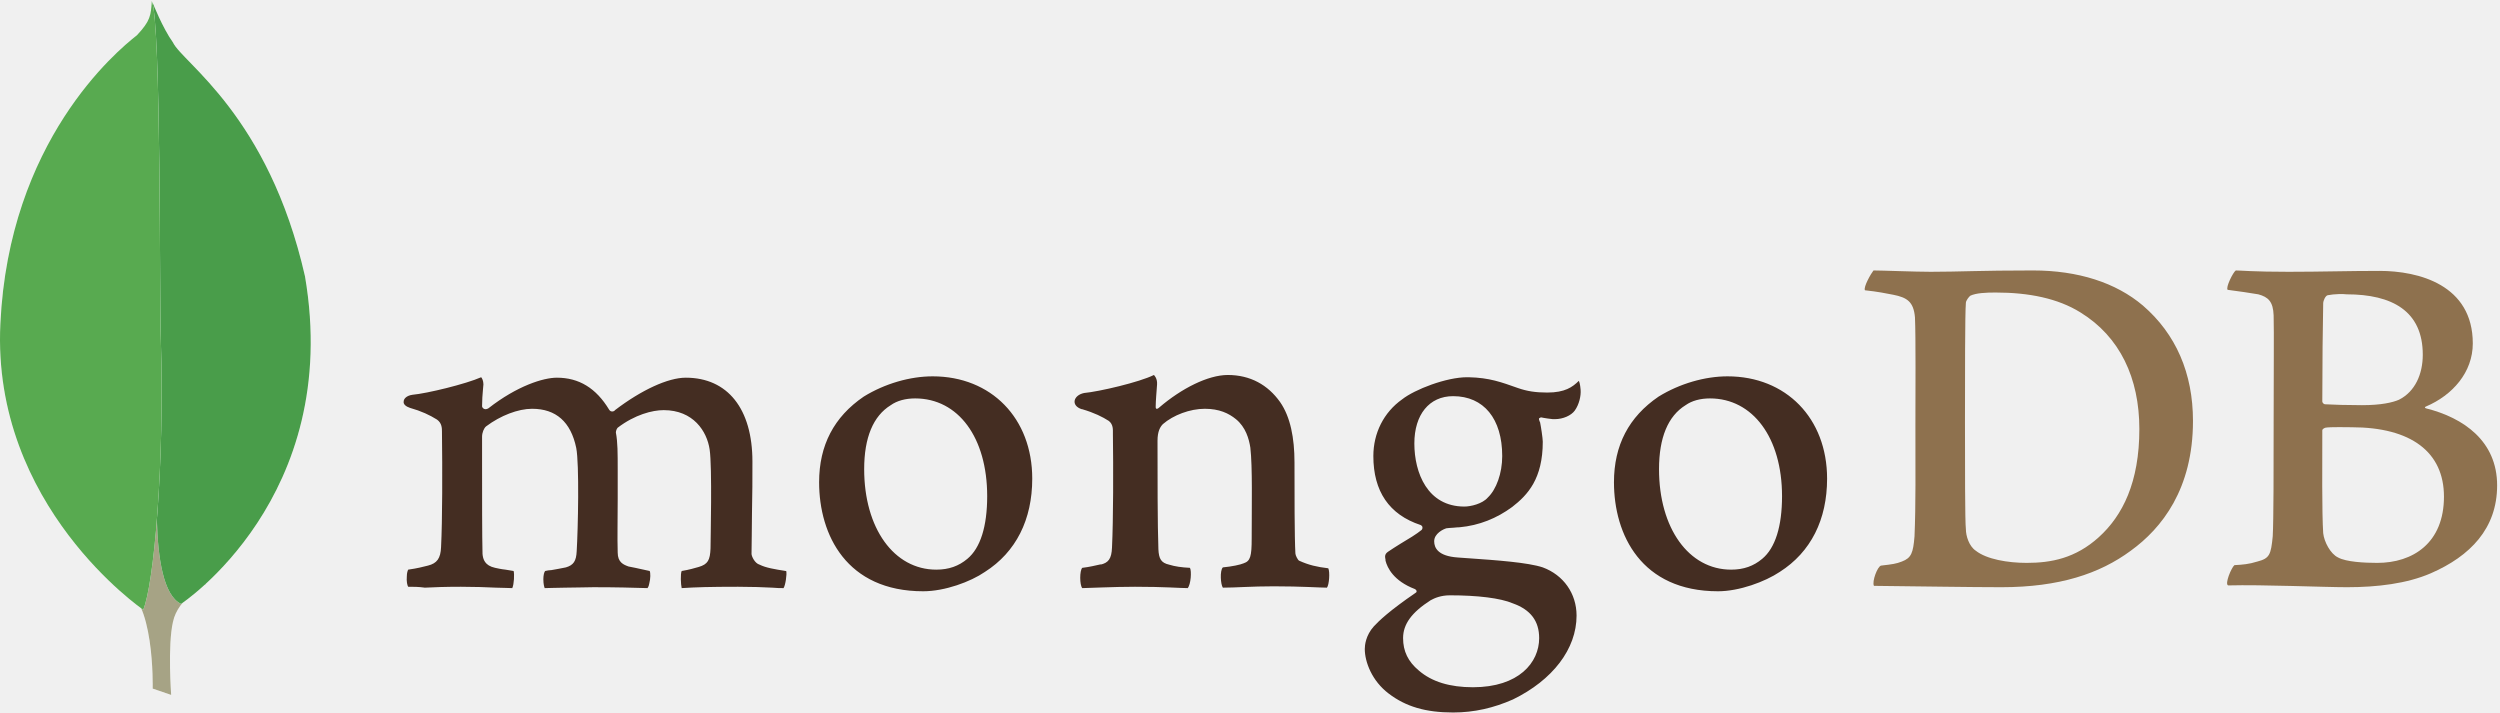
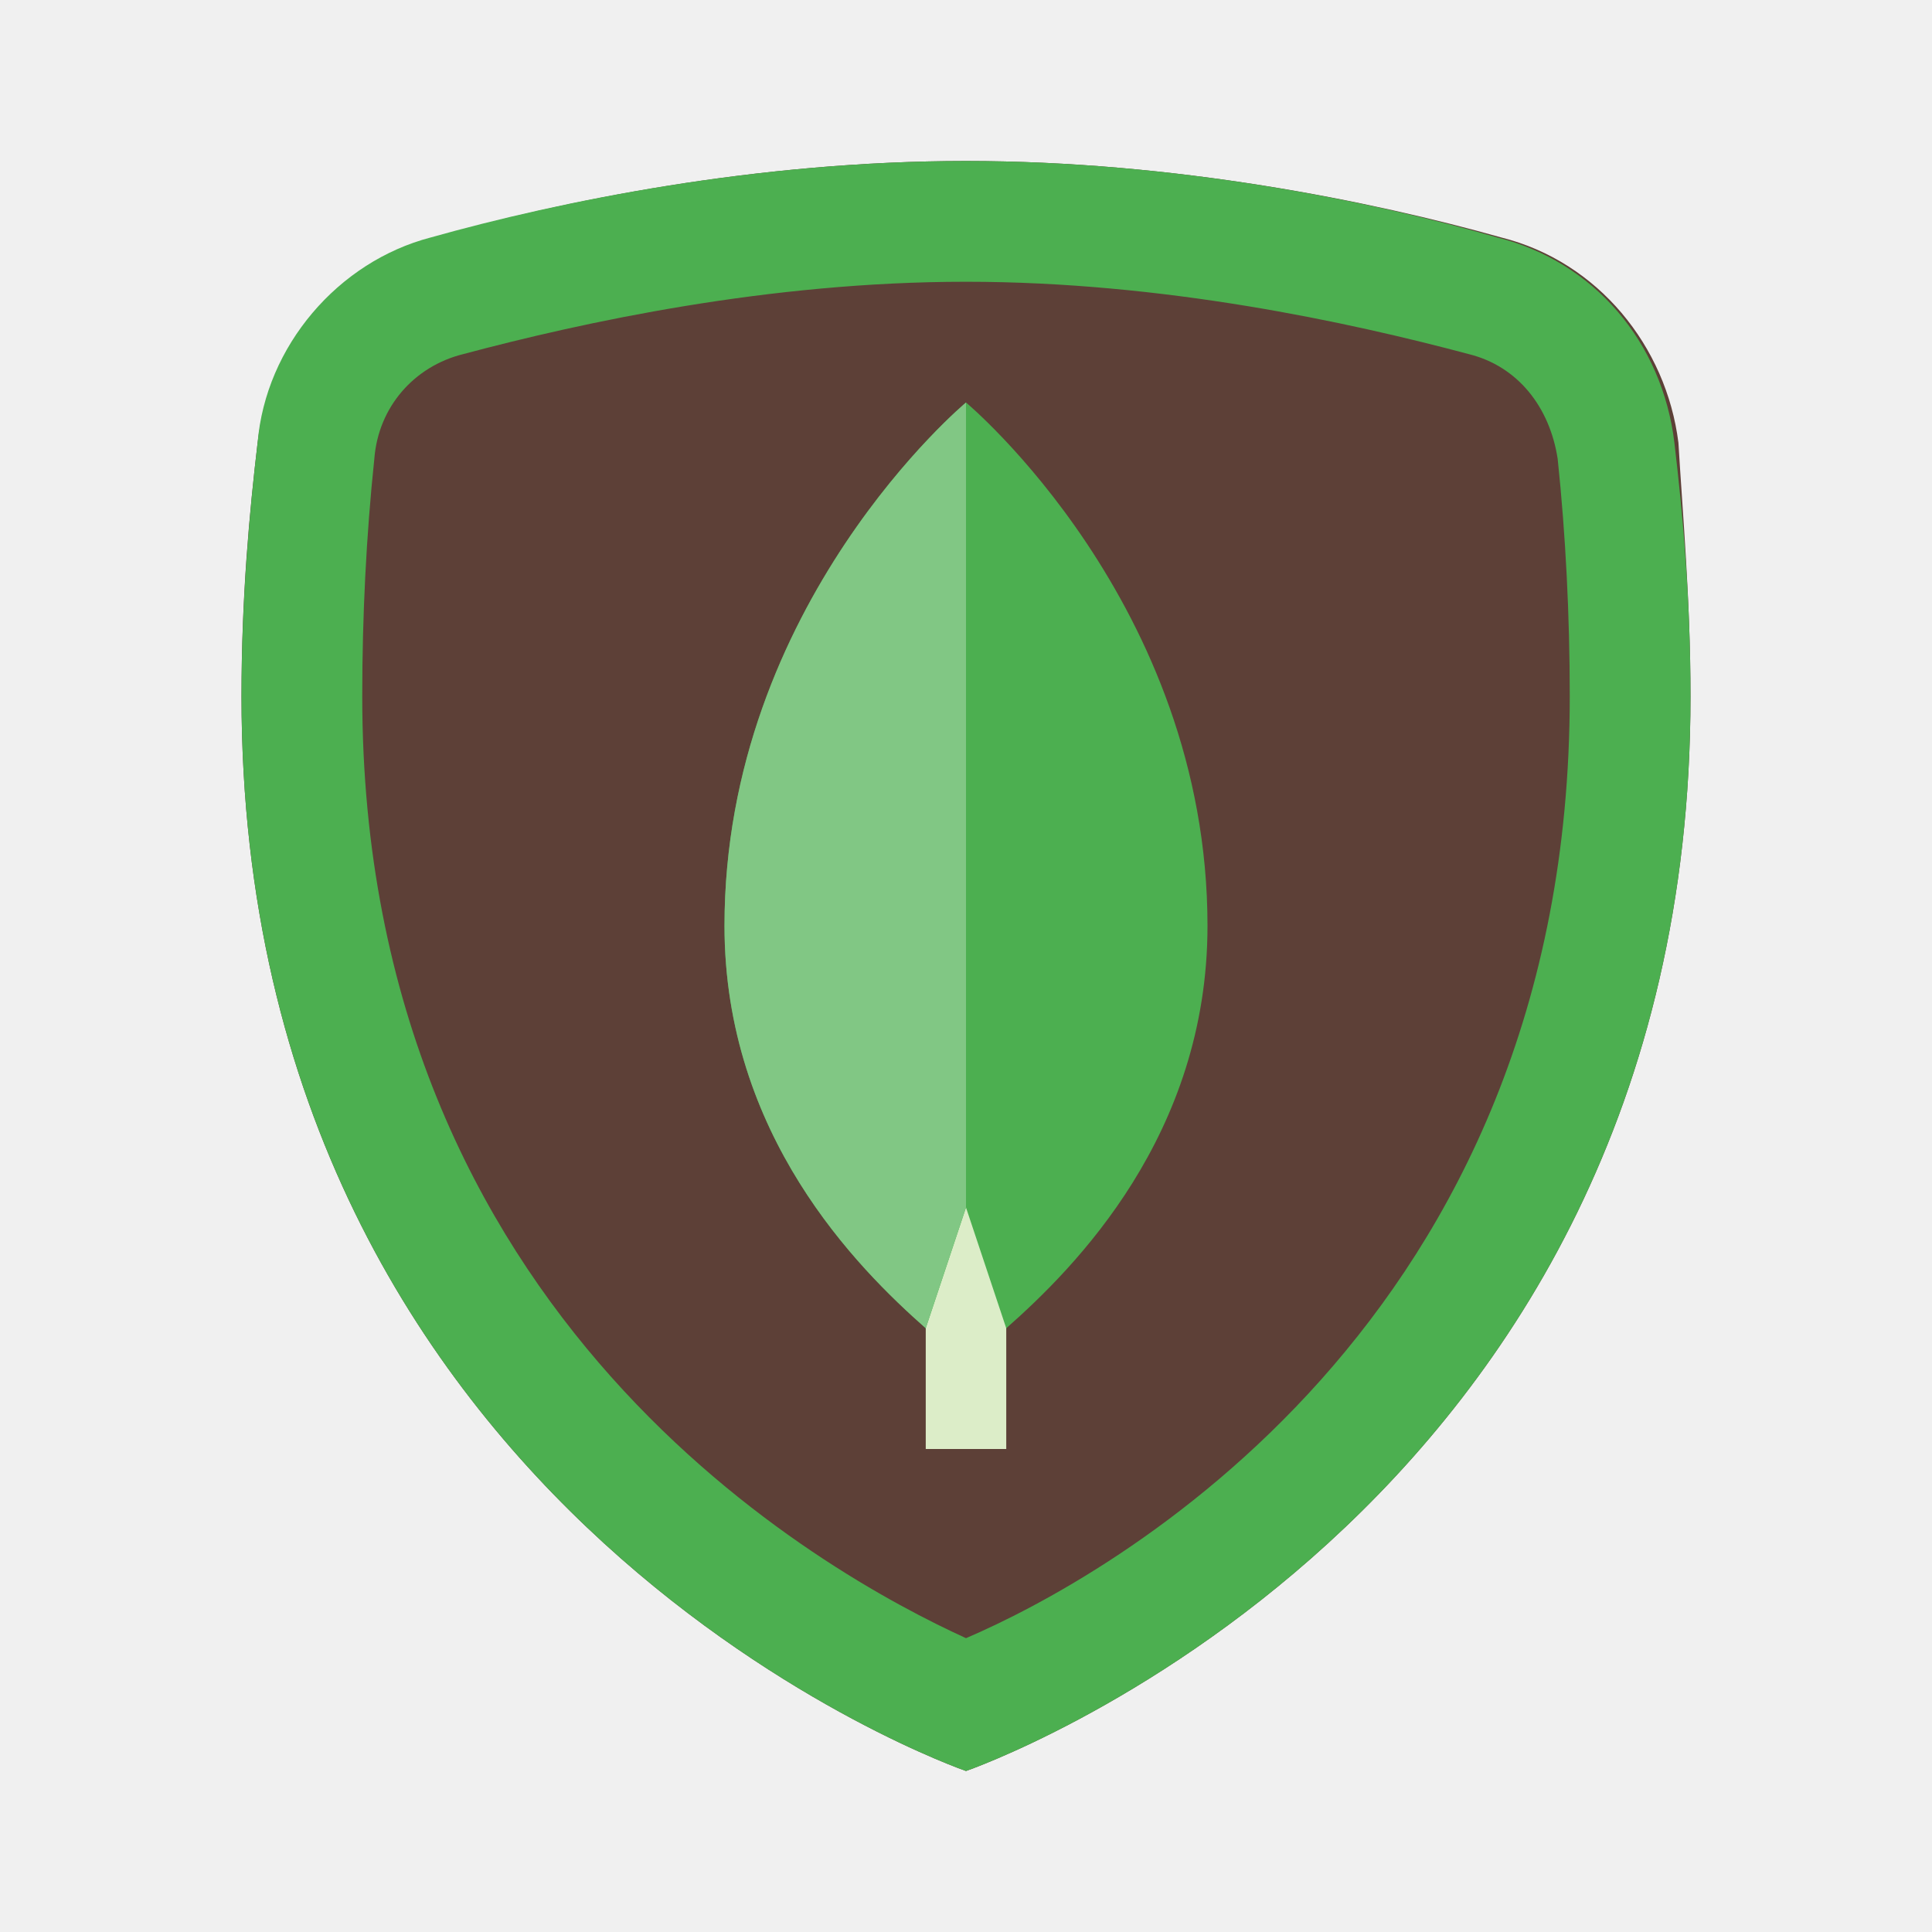
- <svg xmlns="http://www.w3.org/2000/svg" width="512px" height="146px" viewBox="0 0 512 146" version="1.1">
-   <defs />
-   <g stroke="none" stroke-width="1" fill="none" fill-rule="evenodd">
-     <g>
-       <path d="M476.713,60.463 C476.252,60.555 475.791,61.57 475.791,62.124 C475.699,65.815 475.607,75.597 475.607,82.241 C475.607,82.426 475.883,82.795 476.16,82.795 C477.544,82.887 480.866,82.979 483.727,82.979 C487.695,82.979 490.002,82.426 491.295,81.873 C494.616,80.211 496.185,76.612 496.185,72.644 C496.185,63.693 489.91,60.278 480.589,60.278 C479.943,60.186 478.098,60.186 476.713,60.463 L476.713,60.463 L476.713,60.463 Z M500.523,101.713 C500.523,92.577 493.786,87.501 481.605,87.501 C481.051,87.501 477.175,87.409 476.252,87.593 C475.975,87.686 475.607,87.871 475.607,88.148 C475.607,94.699 475.514,105.128 475.791,109.187 C475.975,110.941 477.268,113.433 478.837,114.171 C480.497,115.094 484.281,115.278 486.865,115.278 C494.155,115.278 500.523,111.218 500.523,101.713 L500.523,101.713 L500.523,101.713 Z M457.889,55.388 C458.811,55.388 461.58,55.664 468.685,55.664 C475.422,55.664 480.774,55.48 487.326,55.48 C495.354,55.48 506.428,58.34 506.428,70.337 C506.428,76.243 502.275,80.95 496.831,83.257 C496.555,83.349 496.555,83.533 496.831,83.625 C504.582,85.564 511.412,90.362 511.412,99.406 C511.412,108.265 505.875,113.894 497.846,117.401 C492.955,119.523 486.865,120.261 480.682,120.261 C475.975,120.261 463.333,119.708 456.32,119.893 C455.582,119.615 456.966,116.293 457.611,115.74 C459.273,115.647 460.564,115.555 462.318,115.001 C464.81,114.356 465.086,113.617 465.455,109.834 C465.64,106.604 465.64,95.16 465.64,87.04 C465.64,75.874 465.733,68.307 465.64,64.616 C465.548,61.755 464.533,60.832 462.503,60.278 C460.934,60.002 458.35,59.632 456.227,59.356 C455.765,58.894 457.334,55.756 457.889,55.388 L457.889,55.388 L457.889,55.388 Z M404.641,112.787 C406.857,114.539 411.194,115.278 415.07,115.278 C420.053,115.278 425.036,114.356 429.835,110.018 C434.726,105.589 438.14,98.76 438.14,87.871 C438.14,77.442 434.172,68.952 426.051,63.97 C421.437,61.108 415.531,59.909 408.702,59.909 C406.672,59.909 404.734,60.002 403.535,60.555 C403.257,60.74 402.612,61.57 402.612,62.031 C402.427,63.877 402.427,78.088 402.427,86.394 C402.427,94.976 402.427,106.973 402.612,108.357 C402.612,109.742 403.257,111.864 404.641,112.787 L404.641,112.787 L404.641,112.787 Z M383.693,55.388 C385.447,55.388 392.183,55.664 395.413,55.664 C401.228,55.664 405.38,55.388 416.361,55.388 C425.589,55.388 433.341,57.879 438.878,62.585 C445.614,68.399 449.122,76.428 449.122,86.209 C449.122,100.144 442.754,108.173 436.386,112.787 C430.02,117.493 421.714,120.261 409.902,120.261 C403.627,120.261 392.83,120.077 383.878,119.984 L383.786,119.984 C383.325,119.154 384.524,115.924 385.262,115.832 C387.662,115.555 388.308,115.462 389.508,115.001 C391.445,114.263 391.815,113.248 392.092,109.834 C392.368,103.466 392.276,95.807 392.276,87.132 C392.276,80.95 392.368,68.86 392.183,64.984 C391.907,61.755 390.523,60.925 387.754,60.37 C386.37,60.094 384.524,59.724 381.941,59.448 C381.571,58.801 383.232,55.941 383.693,55.388 L383.693,55.388 L383.693,55.388 Z" fill="#8E714E" />
-       <path d="M272.033,116.385 C269.726,116.108 268.065,115.74 266.035,114.817 C265.758,114.632 265.296,113.71 265.296,113.34 C265.112,110.11 265.112,100.882 265.112,94.699 C265.112,89.716 264.282,85.379 262.159,82.334 C259.667,78.826 256.068,76.797 251.454,76.797 C247.394,76.797 241.949,79.565 237.427,83.441 C237.335,83.533 236.597,84.18 236.689,83.164 C236.689,82.149 236.874,80.119 236.966,78.735 C237.059,77.442 236.32,76.797 236.32,76.797 C233.367,78.273 225.062,80.211 222.016,80.488 C219.802,80.95 219.248,83.072 221.555,83.81 L221.648,83.81 C224.139,84.548 225.8,85.379 227.091,86.209 C228.014,86.948 227.922,87.963 227.922,88.794 C228.014,95.715 228.014,106.327 227.738,112.141 C227.646,114.448 227,115.278 225.339,115.647 L225.523,115.555 C224.231,115.832 223.216,116.108 221.647,116.293 C221.093,116.847 221.093,119.8 221.647,120.446 C222.662,120.446 228.014,120.169 232.445,120.169 C238.535,120.169 241.673,120.446 243.241,120.446 C243.887,119.708 244.072,116.939 243.703,116.293 C241.949,116.201 240.657,116.017 239.458,115.647 C237.797,115.278 237.335,114.448 237.242,112.51 C237.059,107.618 237.059,97.283 237.059,90.27 C237.059,88.332 237.612,87.409 238.165,86.855 C240.288,85.01 243.703,83.718 246.748,83.718 C249.701,83.718 251.639,84.641 253.115,85.841 C255.145,87.501 255.791,89.9 256.068,91.654 C256.529,95.622 256.345,103.466 256.345,110.295 C256.345,113.986 256.068,114.909 254.684,115.37 C254.038,115.647 252.377,116.017 250.439,116.201 C249.793,116.847 249.978,119.708 250.439,120.354 C253.115,120.354 256.253,120.077 260.867,120.077 C266.588,120.077 270.28,120.354 271.756,120.354 C272.217,119.8 272.402,117.124 272.033,116.385 L272.033,116.385 L272.033,116.385 Z M297.595,81.134 C292.704,81.134 289.659,84.918 289.659,90.823 C289.659,96.822 292.335,103.743 299.902,103.743 C301.194,103.743 303.594,103.189 304.7,101.897 C306.454,100.236 307.654,96.914 307.654,93.408 C307.654,85.748 303.87,81.134 297.595,81.134 L297.595,81.134 L297.595,81.134 Z M296.949,121.922 C295.104,121.922 293.811,122.476 292.981,122.938 C289.105,125.429 287.352,127.828 287.352,130.69 C287.352,133.365 288.367,135.487 290.582,137.333 C293.258,139.64 296.949,140.748 301.655,140.748 C311.068,140.748 315.221,135.672 315.221,130.69 C315.221,127.182 313.467,124.875 309.869,123.584 C307.285,122.476 302.578,121.922 296.949,121.922 L296.949,121.922 L296.949,121.922 Z M297.595,145.916 C291.966,145.916 287.905,144.716 284.399,142.04 C280.984,139.456 279.508,135.58 279.508,132.904 C279.508,132.166 279.693,130.135 281.354,128.29 C282.368,127.182 284.583,125.06 289.844,121.461 C290.028,121.369 290.12,121.277 290.12,121.092 C290.12,120.907 289.935,120.722 289.751,120.631 C285.414,118.97 284.122,116.293 283.752,114.817 L283.752,114.632 C283.661,114.078 283.476,113.525 284.307,112.971 C284.953,112.51 285.876,111.956 286.89,111.31 C288.459,110.387 290.12,109.372 291.135,108.541 C291.32,108.357 291.32,108.173 291.32,107.988 C291.32,107.803 291.135,107.618 290.951,107.527 C284.492,105.404 281.262,100.605 281.262,93.408 C281.262,88.701 283.384,84.456 287.167,81.78 C289.751,79.749 296.211,77.258 300.456,77.258 L300.733,77.258 C305.07,77.35 307.469,78.273 310.883,79.473 C312.729,80.119 314.483,80.395 316.882,80.395 C320.481,80.395 322.05,79.288 323.341,77.997 C323.434,78.181 323.619,78.643 323.711,79.842 C323.803,81.042 323.434,82.795 322.511,84.087 C321.773,85.102 320.112,85.841 318.451,85.841 L317.989,85.841 C316.328,85.656 315.59,85.471 315.59,85.471 L315.221,85.656 C315.129,85.841 315.221,86.025 315.313,86.302 L315.406,86.487 C315.59,87.317 315.959,89.808 315.959,90.455 C315.959,98.022 312.914,101.343 309.684,103.835 C306.546,106.142 302.948,107.618 298.887,107.988 C298.795,107.988 298.426,107.988 297.595,108.08 C297.134,108.08 296.488,108.173 296.395,108.173 L296.303,108.173 C295.565,108.357 293.72,109.28 293.72,110.848 C293.72,112.232 294.55,113.894 298.518,114.171 C299.348,114.263 300.179,114.263 301.102,114.356 C306.362,114.724 312.914,115.186 315.959,116.201 C320.204,117.769 322.88,121.553 322.88,126.075 C322.88,132.904 317.989,139.272 309.869,143.239 C305.901,144.993 301.932,145.916 297.595,145.916 L297.595,145.916 L297.595,145.916 Z M350.196,81.595 C348.258,81.595 346.504,82.056 345.212,82.979 C341.614,85.194 339.768,89.624 339.768,96.083 C339.768,108.173 345.858,116.663 354.533,116.663 C357.117,116.663 359.147,115.924 360.9,114.448 C363.576,112.232 364.961,107.803 364.961,101.62 C364.961,89.624 358.962,81.595 350.196,81.595 L350.196,81.595 L350.196,81.595 Z M351.857,121.092 C336.169,121.092 330.54,109.557 330.54,98.76 C330.54,91.193 333.585,85.379 339.675,81.226 C344.013,78.55 349.181,77.074 353.795,77.074 C365.791,77.074 374.189,85.656 374.189,98.022 C374.189,106.419 370.867,113.063 364.499,117.124 C361.454,119.154 356.194,121.092 351.856,121.092 L351.857,121.092 L351.857,121.092 Z M187.411,81.595 C185.473,81.595 183.72,82.056 182.427,82.979 C178.829,85.194 176.983,89.624 176.983,96.083 C176.983,108.173 183.073,116.663 191.748,116.663 C194.332,116.663 196.362,115.924 198.116,114.448 C200.791,112.232 202.176,107.803 202.176,101.62 C202.176,89.624 196.27,81.595 187.411,81.595 L187.411,81.595 L187.411,81.595 Z M189.072,121.092 C173.384,121.092 167.755,109.557 167.755,98.76 C167.755,91.193 170.8,85.379 176.89,81.226 C181.228,78.55 186.396,77.074 191.01,77.074 C203.007,77.074 211.404,85.656 211.404,98.022 C211.404,106.419 208.082,113.063 201.714,117.124 C198.761,119.154 193.501,121.092 189.072,121.092 L189.072,121.092 L189.072,121.092 Z M83.594,120.169 C83.409,119.893 83.225,119.062 83.317,118.047 C83.317,117.308 83.502,116.847 83.594,116.663 C85.532,116.385 86.547,116.108 87.654,115.832 C89.5,115.37 90.238,114.356 90.33,112.049 C90.608,106.512 90.608,95.991 90.515,88.701 L90.515,88.516 C90.515,87.686 90.515,86.67 89.5,85.932 C88.023,85.01 86.27,84.18 83.963,83.533 C83.132,83.257 82.579,82.795 82.671,82.241 C82.671,81.688 83.225,81.042 84.425,80.857 C87.47,80.58 95.406,78.643 98.543,77.258 C98.728,77.442 99.005,77.997 99.005,78.735 L98.913,79.749 C98.82,80.765 98.728,81.965 98.728,83.164 C98.728,83.533 99.097,83.81 99.466,83.81 C99.651,83.81 99.836,83.718 100.02,83.625 C105.926,79.011 111.278,77.35 114.046,77.35 C118.569,77.35 122.075,79.473 124.752,83.902 C124.936,84.18 125.121,84.271 125.398,84.271 C125.582,84.271 125.859,84.18 125.951,83.995 C131.396,79.842 136.84,77.35 140.439,77.35 C149.021,77.35 154.097,83.718 154.097,94.515 C154.097,97.56 154.097,101.528 154.005,105.128 C154.005,108.357 153.913,111.31 153.913,113.433 C153.913,113.894 154.558,115.37 155.574,115.647 C156.865,116.293 158.619,116.57 160.926,116.939 L161.018,116.939 C161.203,117.585 160.834,119.984 160.465,120.446 C159.911,120.446 159.08,120.446 158.158,120.354 C156.404,120.261 153.913,120.169 151.144,120.169 C145.423,120.169 142.47,120.261 139.608,120.446 C139.425,119.708 139.332,117.493 139.608,116.939 C141.27,116.663 142.1,116.385 143.116,116.108 C144.962,115.555 145.423,114.724 145.515,112.325 C145.515,110.572 145.884,95.622 145.33,92.023 C144.777,88.332 142.008,83.995 135.917,83.995 C133.61,83.995 130.012,84.918 126.505,87.593 C126.321,87.778 126.136,88.239 126.136,88.516 L126.136,88.609 C126.505,90.546 126.505,92.762 126.505,96.176 L126.505,102.174 C126.505,106.327 126.412,110.203 126.505,113.155 C126.505,115.186 127.705,115.647 128.72,116.017 C129.274,116.108 129.642,116.201 130.104,116.293 C130.935,116.478 131.765,116.663 133.057,116.939 C133.242,117.308 133.242,118.508 132.965,119.523 C132.872,120.077 132.687,120.354 132.596,120.446 C129.458,120.354 126.228,120.261 121.522,120.261 C120.138,120.261 117.738,120.354 115.708,120.354 C114.046,120.354 112.478,120.446 111.556,120.446 C111.463,120.261 111.278,119.615 111.278,118.6 C111.278,117.769 111.463,117.124 111.648,116.939 C112.109,116.847 112.478,116.755 112.94,116.755 C114.046,116.57 114.969,116.385 115.892,116.201 C117.461,115.74 118.015,114.909 118.107,112.879 C118.384,108.265 118.661,95.069 118.015,91.746 C116.908,86.394 113.863,83.718 108.971,83.718 C106.111,83.718 102.511,85.102 99.559,87.317 C99.097,87.686 98.728,88.609 98.728,89.439 L98.728,94.884 C98.728,101.528 98.728,109.834 98.82,113.433 C98.913,114.539 99.281,115.832 101.404,116.293 C101.866,116.385 102.604,116.57 103.527,116.663 L105.188,116.939 C105.373,117.493 105.28,119.708 104.911,120.446 C103.988,120.446 102.881,120.354 101.588,120.354 C99.651,120.261 97.159,120.169 94.391,120.169 C91.161,120.169 88.854,120.261 87.008,120.354 C85.716,120.169 84.701,120.169 83.594,120.169 L83.594,120.169 L83.594,120.169 Z" fill="#442D22" />
-       <g>
-         <path d="M35.053,142.317 L31.27,141.024 C31.27,141.024 31.732,121.738 24.811,120.354 C20.197,115.001 25.549,-106.659 42.159,119.615 C42.159,119.615 36.438,122.476 35.423,127.367 C34.315,132.166 35.053,142.317 35.053,142.317 L35.053,142.317 L35.053,142.317 Z" fill="#FFFFFF" />
-         <path d="M35.053,142.317 L31.27,141.024 C31.27,141.024 31.732,121.738 24.811,120.354 C20.197,115.001 25.549,-106.659 42.159,119.615 C42.159,119.615 36.438,122.476 35.423,127.367 C34.315,132.166 35.053,142.317 35.053,142.317 L35.053,142.317 L35.053,142.317 Z" fill="#A6A385" />
-         <path d="M37.084,123.676 C37.084,123.676 70.213,101.897 62.461,56.587 C54.987,23.643 37.36,12.846 35.423,8.693 C33.301,5.74 31.27,0.572 31.27,0.572 L32.655,92.207 C32.655,92.3 29.794,120.261 37.084,123.676" fill="#FFFFFF" />
-         <path d="M37.084,123.676 C37.084,123.676 70.213,101.897 62.461,56.587 C54.987,23.643 37.36,12.846 35.423,8.693 C33.301,5.74 31.27,0.572 31.27,0.572 L32.655,92.207 C32.655,92.3 29.794,120.261 37.084,123.676" fill="#499D4A" />
-         <path d="M29.333,124.875 C29.333,124.875 -1.767,103.65 0.079,66.277 C1.832,28.903 23.795,10.539 28.04,7.216 C30.809,4.264 30.901,3.156 31.086,0.203 C33.024,4.356 32.655,62.309 32.931,69.137 C33.762,95.437 31.455,119.893 29.333,124.875 L29.333,124.875 L29.333,124.875 Z" fill="#FFFFFF" />
-         <path d="M29.333,124.875 C29.333,124.875 -1.767,103.65 0.079,66.277 C1.832,28.903 23.795,10.539 28.04,7.216 C30.809,4.264 30.901,3.156 31.086,0.203 C33.024,4.356 32.655,62.309 32.931,69.137 C33.762,95.437 31.455,119.893 29.333,124.875 L29.333,124.875 L29.333,124.875 Z" fill="#58AA50" />
-       </g>
-     </g>
-   </g>
+ <svg xmlns="http://www.w3.org/2000/svg" viewBox="0 0 48 48" width="480px" height="480px">
+   <path fill="#5d4037" d="M42,17.3C42,37.8,24,44,24,44S6,37.8,6,17.3c0-2.5,0.2-4.6,0.4-6.3c0.3-2.5,2-4.5,4.4-5.1 C13.9,5,18.8,4,24,4s10.1,1,13.3,1.9c2.4,0.6,4.1,2.7,4.4,5.1C41.8,12.7,42,14.9,42,17.3z" />
+   <path fill="#4caf50" d="M24,7c4.9,0,9.5,1,12.5,1.8c1.2,0.3,2,1.3,2.2,2.6c0.2,1.9,0.3,3.9,0.3,5.9c0,15.6-11.5,21.9-15,23.4 c-3.5-1.6-15-7.9-15-23.4c0-2,0.1-4,0.3-5.9c0.1-1.3,1-2.3,2.2-2.6C14.5,8,19.1,7,24,7 M24,4c-5.2,0-10.1,1-13.3,1.9 C8.4,6.5,6.6,8.6,6.4,11C6.2,12.7,6,14.9,6,17.3C6,37.8,24,44,24,44s18-6.2,18-26.7c0-2.5-0.2-4.6-0.4-6.3c-0.3-2.5-2-4.5-4.4-5.1 C34.1,5,29.2,4,24,4L24,4z" />
+   <path fill="#dcedc8" d="M23 28H25V36H23z" />
+   <path fill="#4caf50" d="M24,10c0,0-6,5-6,13c0,5.2,3.3,8.5,5,10l1-3l1,3c1.7-1.5,5-4.8,5-10C30,15,24,10,24,10z" />
+   <path fill="#81c784" d="M24,10c0,0-6,5-6,13c0,5.2,3.3,8.5,5,10l1-3V10z" />
</svg>
